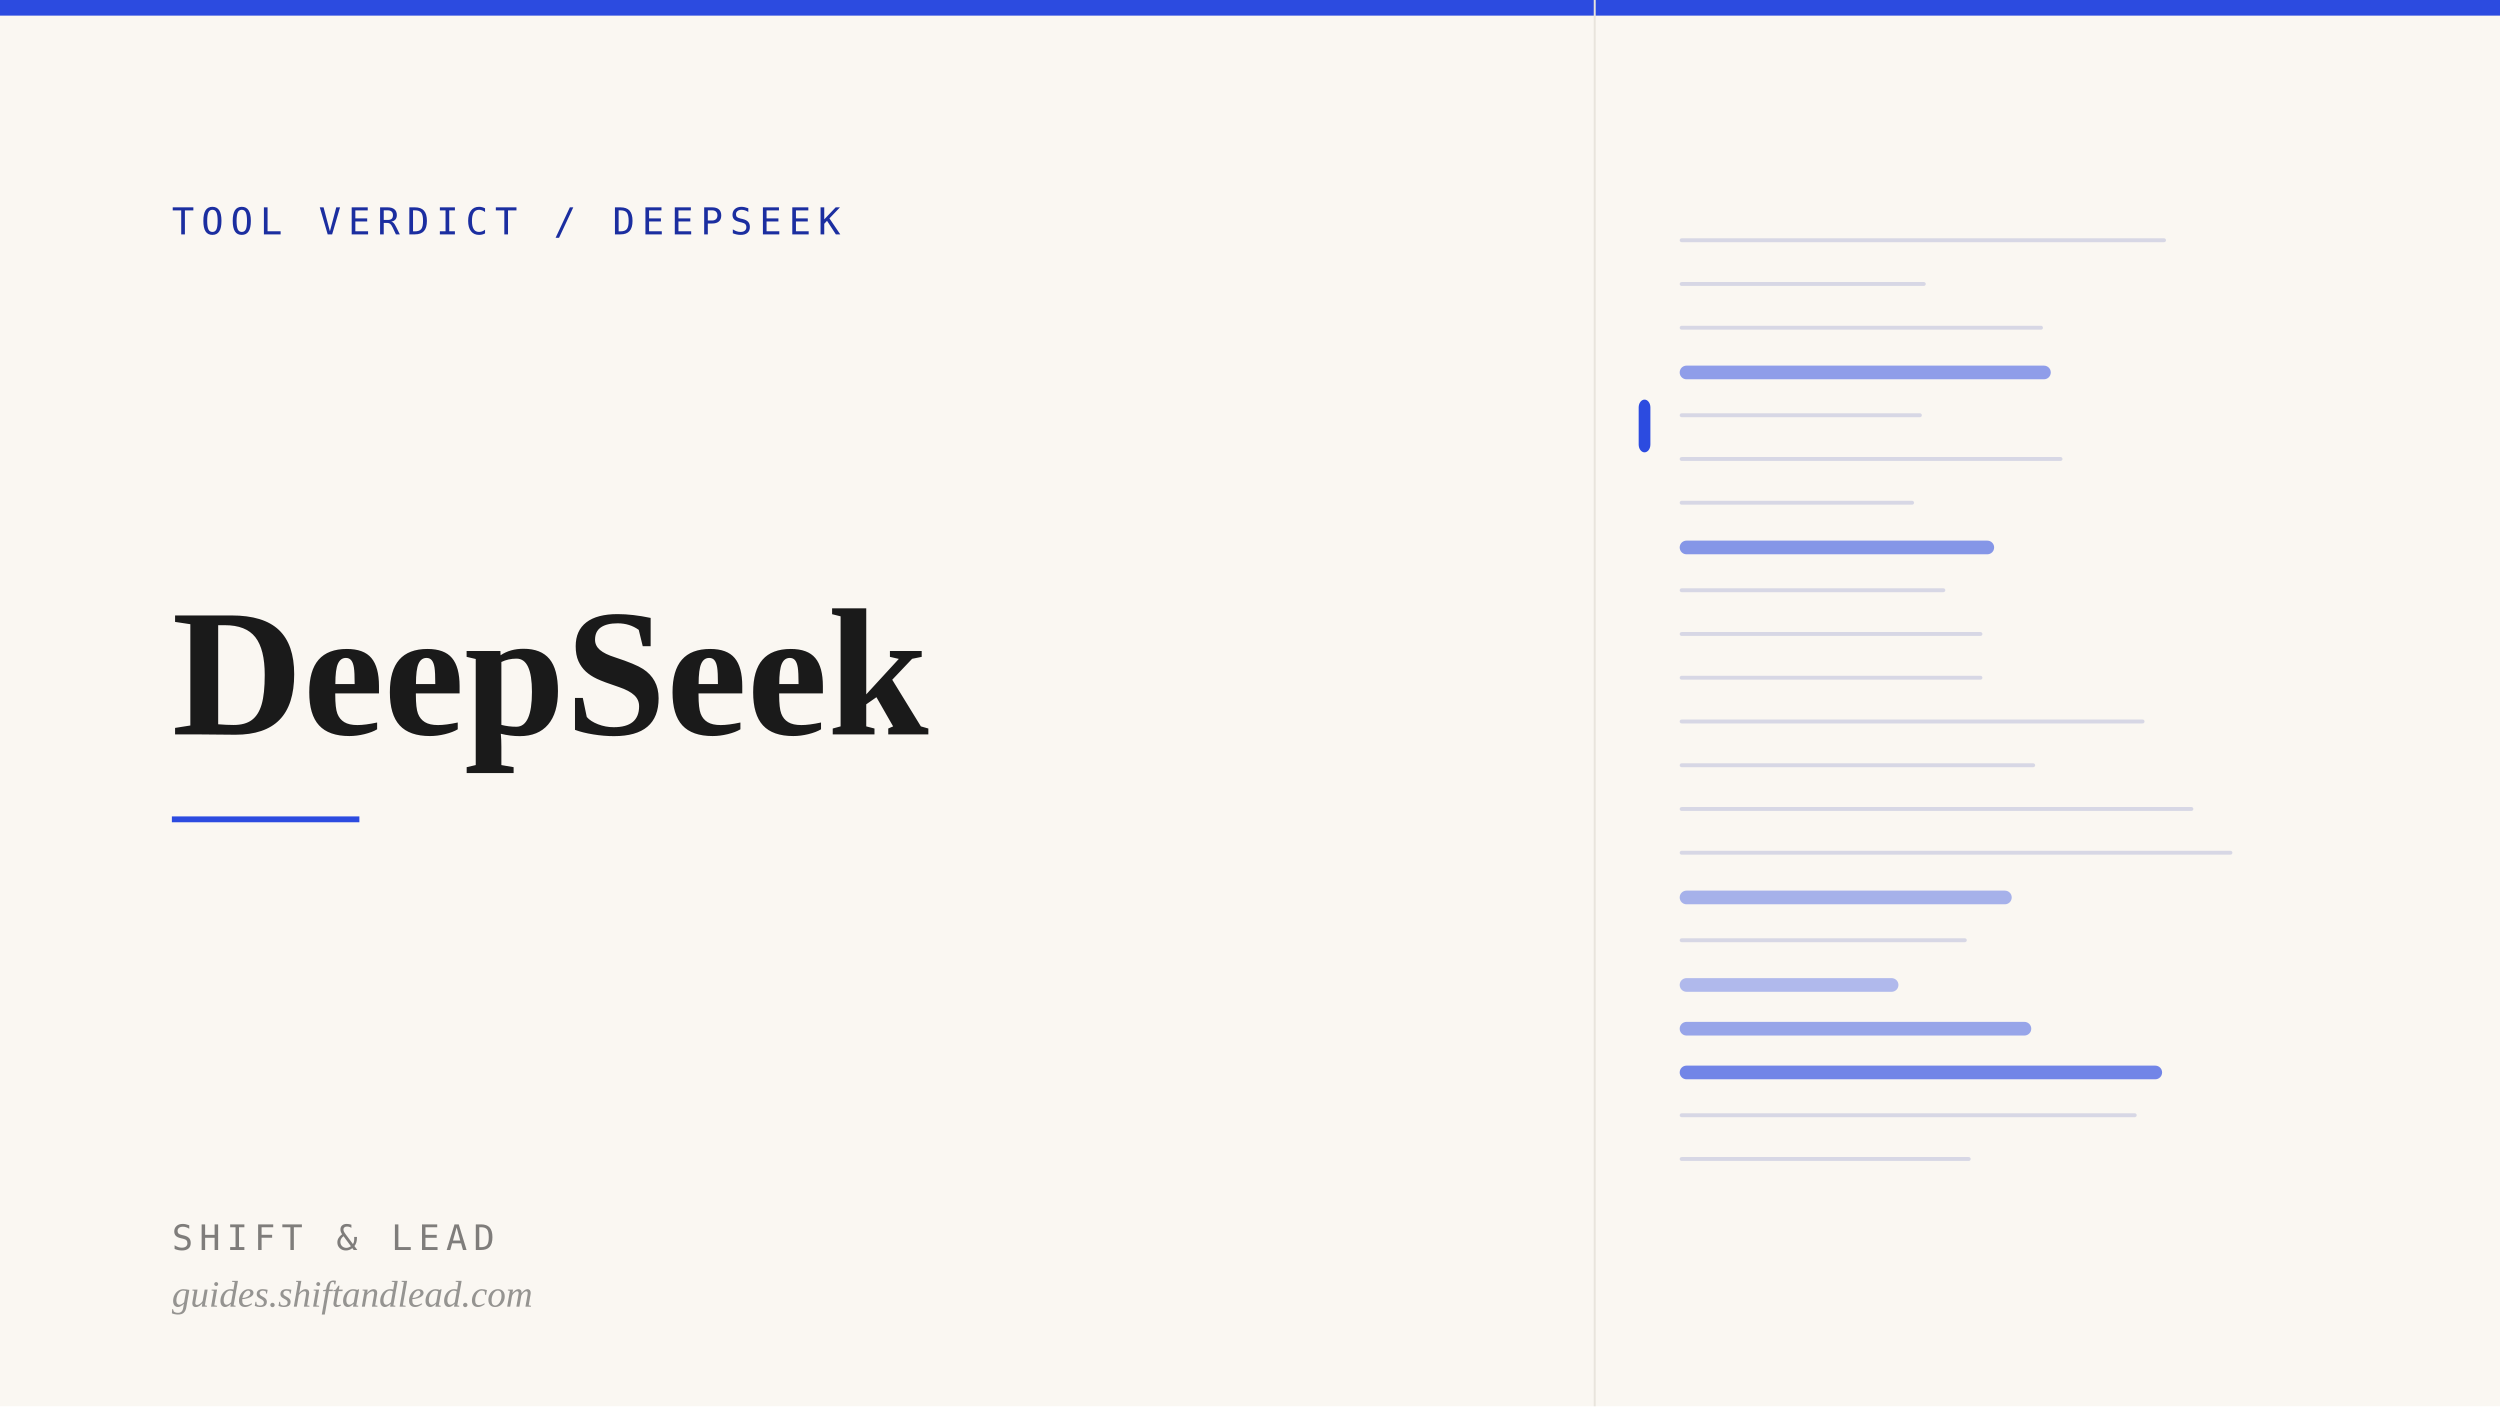
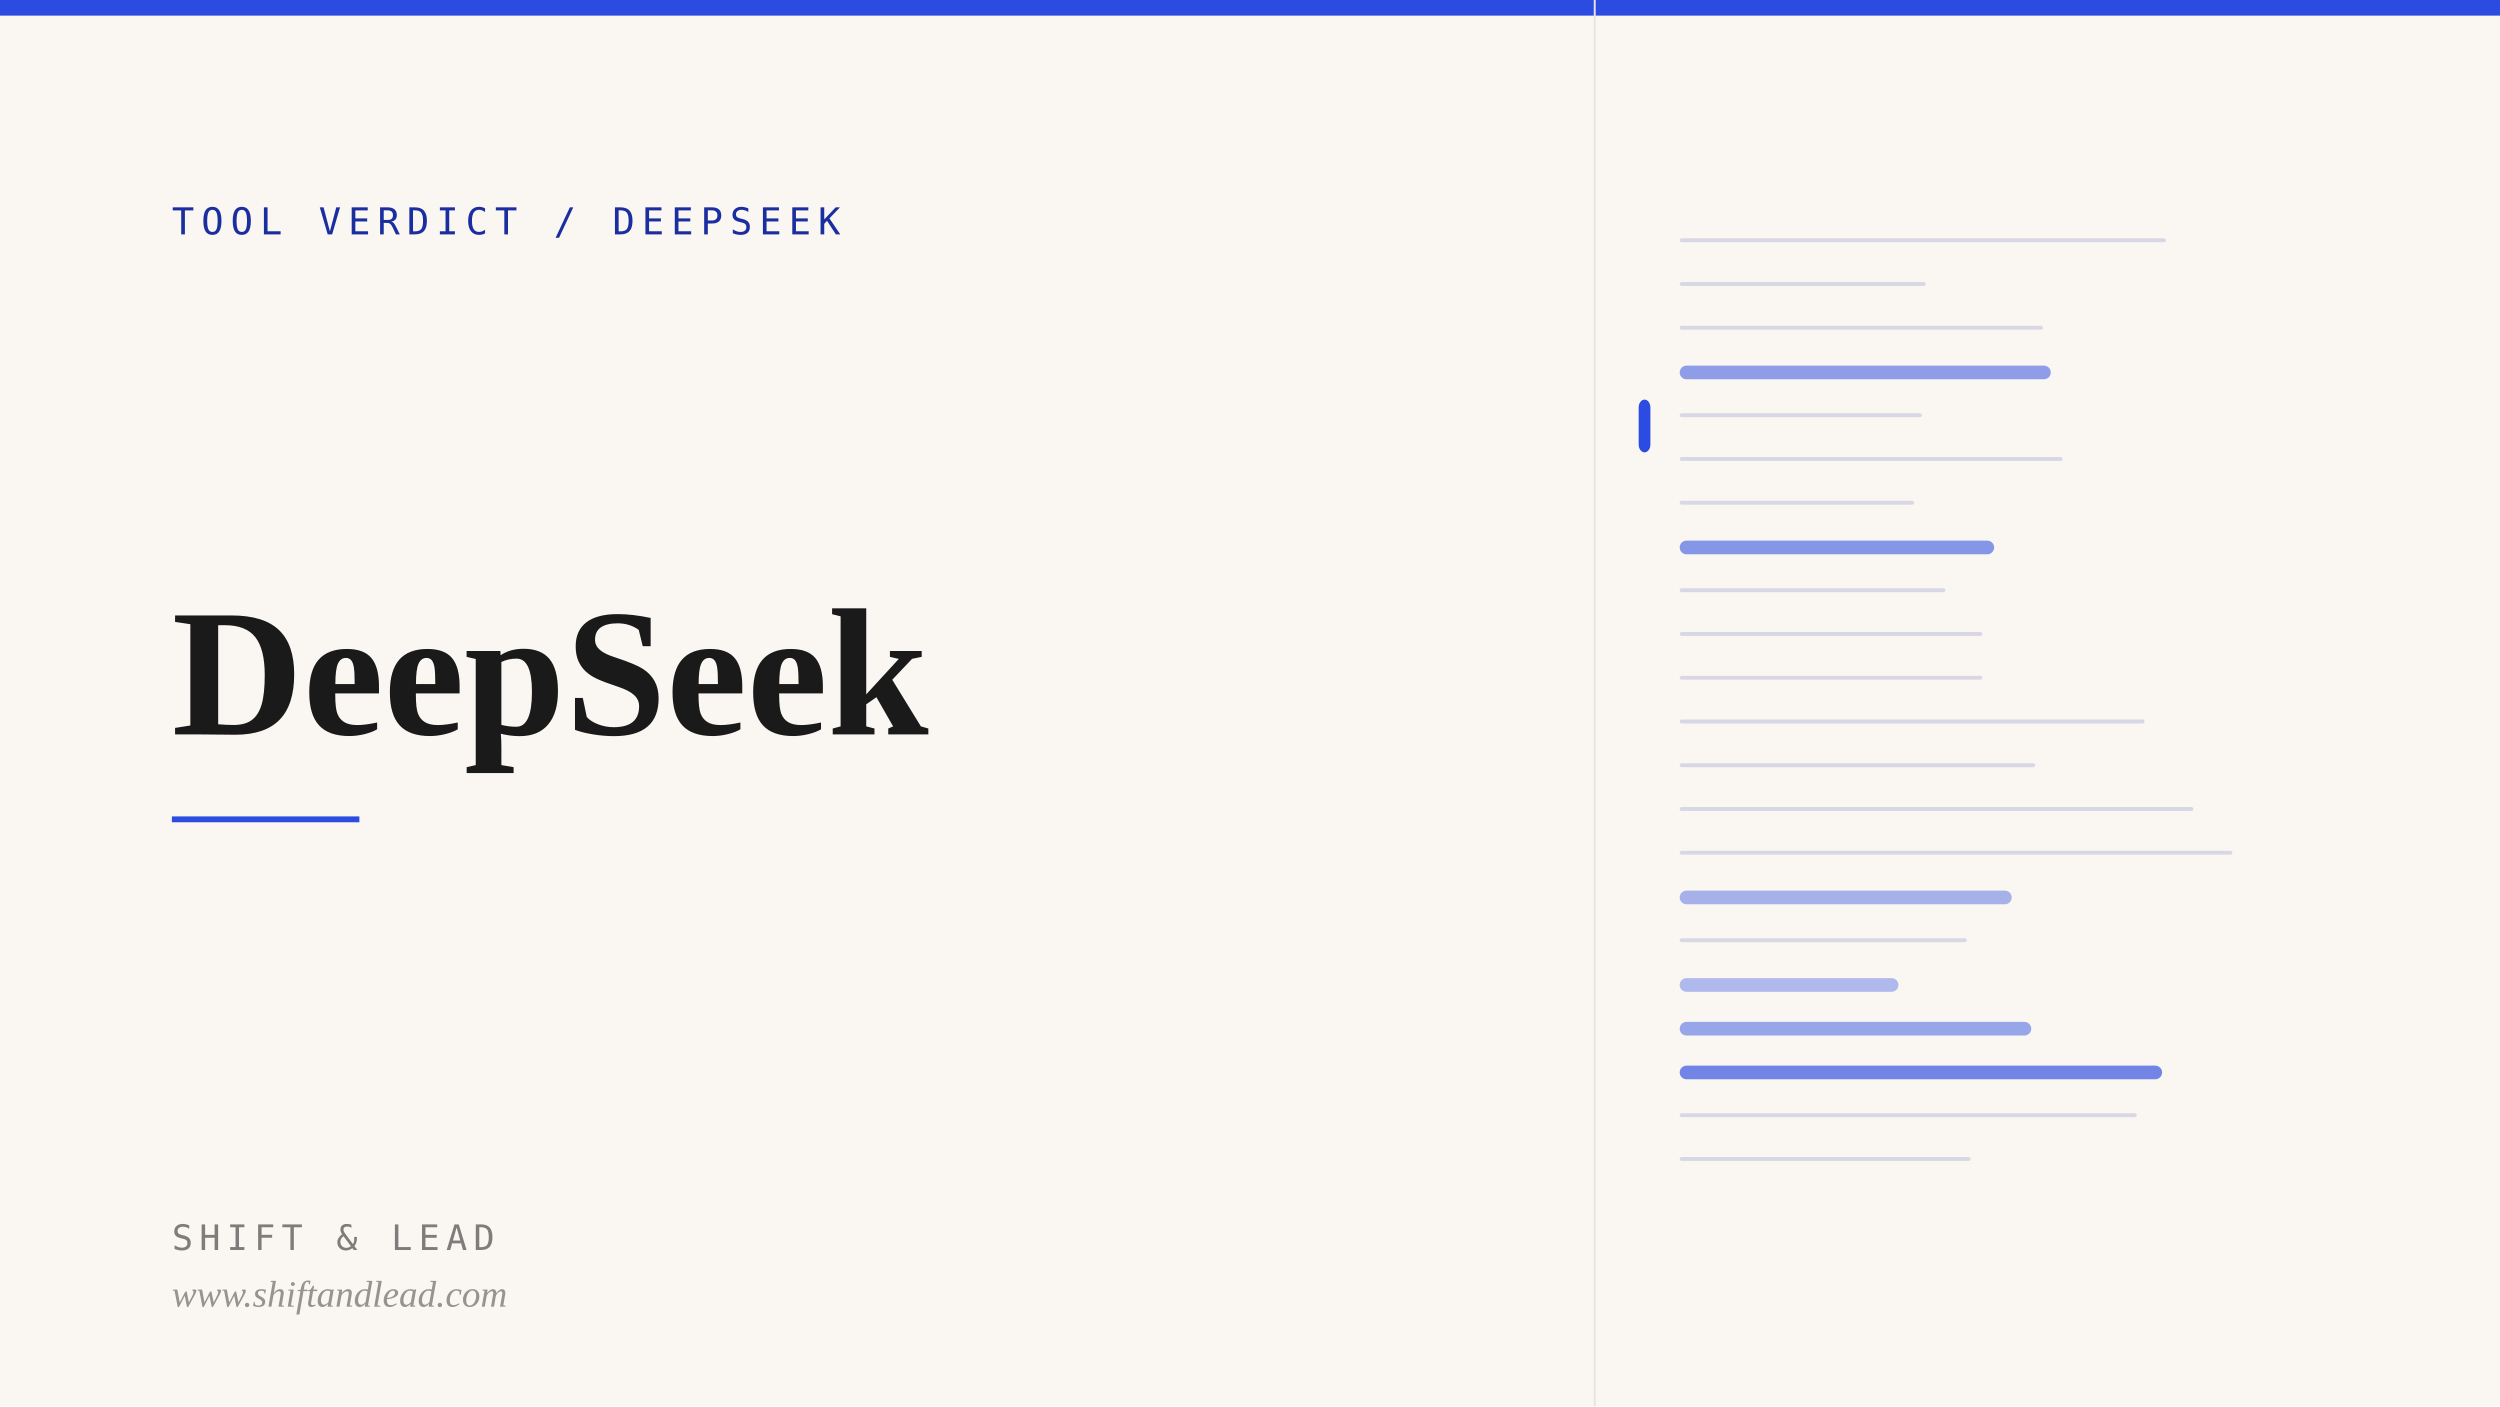
<svg xmlns="http://www.w3.org/2000/svg" viewBox="0 0 1280 720" width="1280" height="720" role="img" aria-label="DeepSeek">
  <rect width="1280" height="720" fill="#FAF7F2" />
  <rect x="0" y="0" width="1280" height="8" fill="#2C4BE0" />
  <rect x="816" y="0" width="1" height="720" fill="#E8E4DD" />
  <g>
    <rect x="860" y="122" width="249" height="2" rx="1" fill="#1B2EA0" opacity="0.16" />
    <rect x="860" y="144.4" width="126" height="2" rx="1" fill="#1B2EA0" opacity="0.16" />
    <rect x="860" y="166.8" width="186" height="2" rx="1" fill="#1B2EA0" opacity="0.16" />
    <rect x="860" y="187.2" width="190" height="7" rx="3.5" fill="#2C4BE0" opacity="0.52" />
    <rect x="860" y="211.6" width="124" height="2" rx="1" fill="#1B2EA0" opacity="0.16" />
    <rect x="860" y="234" width="196" height="2" rx="1" fill="#1B2EA0" opacity="0.16" />
    <rect x="860" y="256.4" width="120" height="2" rx="1" fill="#1B2EA0" opacity="0.16" />
    <rect x="860" y="276.8" width="161" height="7" rx="3.5" fill="#2C4BE0" opacity="0.57" />
    <rect x="860" y="301.2" width="136" height="2" rx="1" fill="#1B2EA0" opacity="0.16" />
    <rect x="860" y="323.6" width="155" height="2" rx="1" fill="#1B2EA0" opacity="0.16" />
    <rect x="860" y="346" width="155" height="2" rx="1" fill="#1B2EA0" opacity="0.16" />
    <rect x="860" y="368.4" width="238" height="2" rx="1" fill="#1B2EA0" opacity="0.16" />
    <rect x="860" y="390.8" width="182" height="2" rx="1" fill="#1B2EA0" opacity="0.16" />
    <rect x="860" y="413.2" width="263" height="2" rx="1" fill="#1B2EA0" opacity="0.16" />
    <rect x="860" y="435.6" width="283" height="2" rx="1" fill="#1B2EA0" opacity="0.16" />
    <rect x="860" y="456" width="170" height="7" rx="3.5" fill="#2C4BE0" opacity="0.41" />
    <rect x="860" y="480.4" width="147" height="2" rx="1" fill="#1B2EA0" opacity="0.16" />
    <rect x="860" y="500.8" width="112" height="7" rx="3.5" fill="#2C4BE0" opacity="0.36" />
    <rect x="860" y="523.2" width="180" height="7" rx="3.5" fill="#2C4BE0" opacity="0.48" />
    <rect x="860" y="545.6" width="247" height="7" rx="3.5" fill="#2C4BE0" opacity="0.66" />
    <rect x="860" y="570" width="234" height="2" rx="1" fill="#1B2EA0" opacity="0.16" />
    <rect x="860" y="592.4" width="149" height="2" rx="1" fill="#1B2EA0" opacity="0.16" />
    <rect x="839" y="204.6" width="6" height="27" rx="4" fill="#2C4BE0" />
  </g>
  <text x="88" y="120" font-family="ui-monospace,'SF Mono',Menlo,monospace" font-size="19" letter-spacing="3.6" fill="#1B2EA0">TOOL VERDICT / DEEPSEEK</text>
  <text y="376" font-family="Georgia,'Times New Roman',serif" font-size="93" font-weight="700" fill="#1a1a1a">
    <tspan x="88" dy="0">DeepSeek</tspan>
  </text>
  <rect x="88" y="418" width="96" height="3" fill="#2C4BE0" />
  <text x="88" y="640" font-family="ui-monospace,'SF Mono',Menlo,monospace" font-size="18" letter-spacing="3.2" fill="#1a1a1a" opacity="0.55">SHIFT &amp; LEAD</text>
-   <text x="88" y="669" font-family="Georgia,'Times New Roman',serif" font-size="19" font-style="italic" fill="#1a1a1a" opacity="0.45">guides.shiftandlead.com</text>
+   <text x="88" y="669" font-family="Georgia,'Times New Roman',serif" font-size="19" font-style="italic" fill="#1a1a1a" opacity="0.45">www.shiftandlead.com</text>
</svg>
